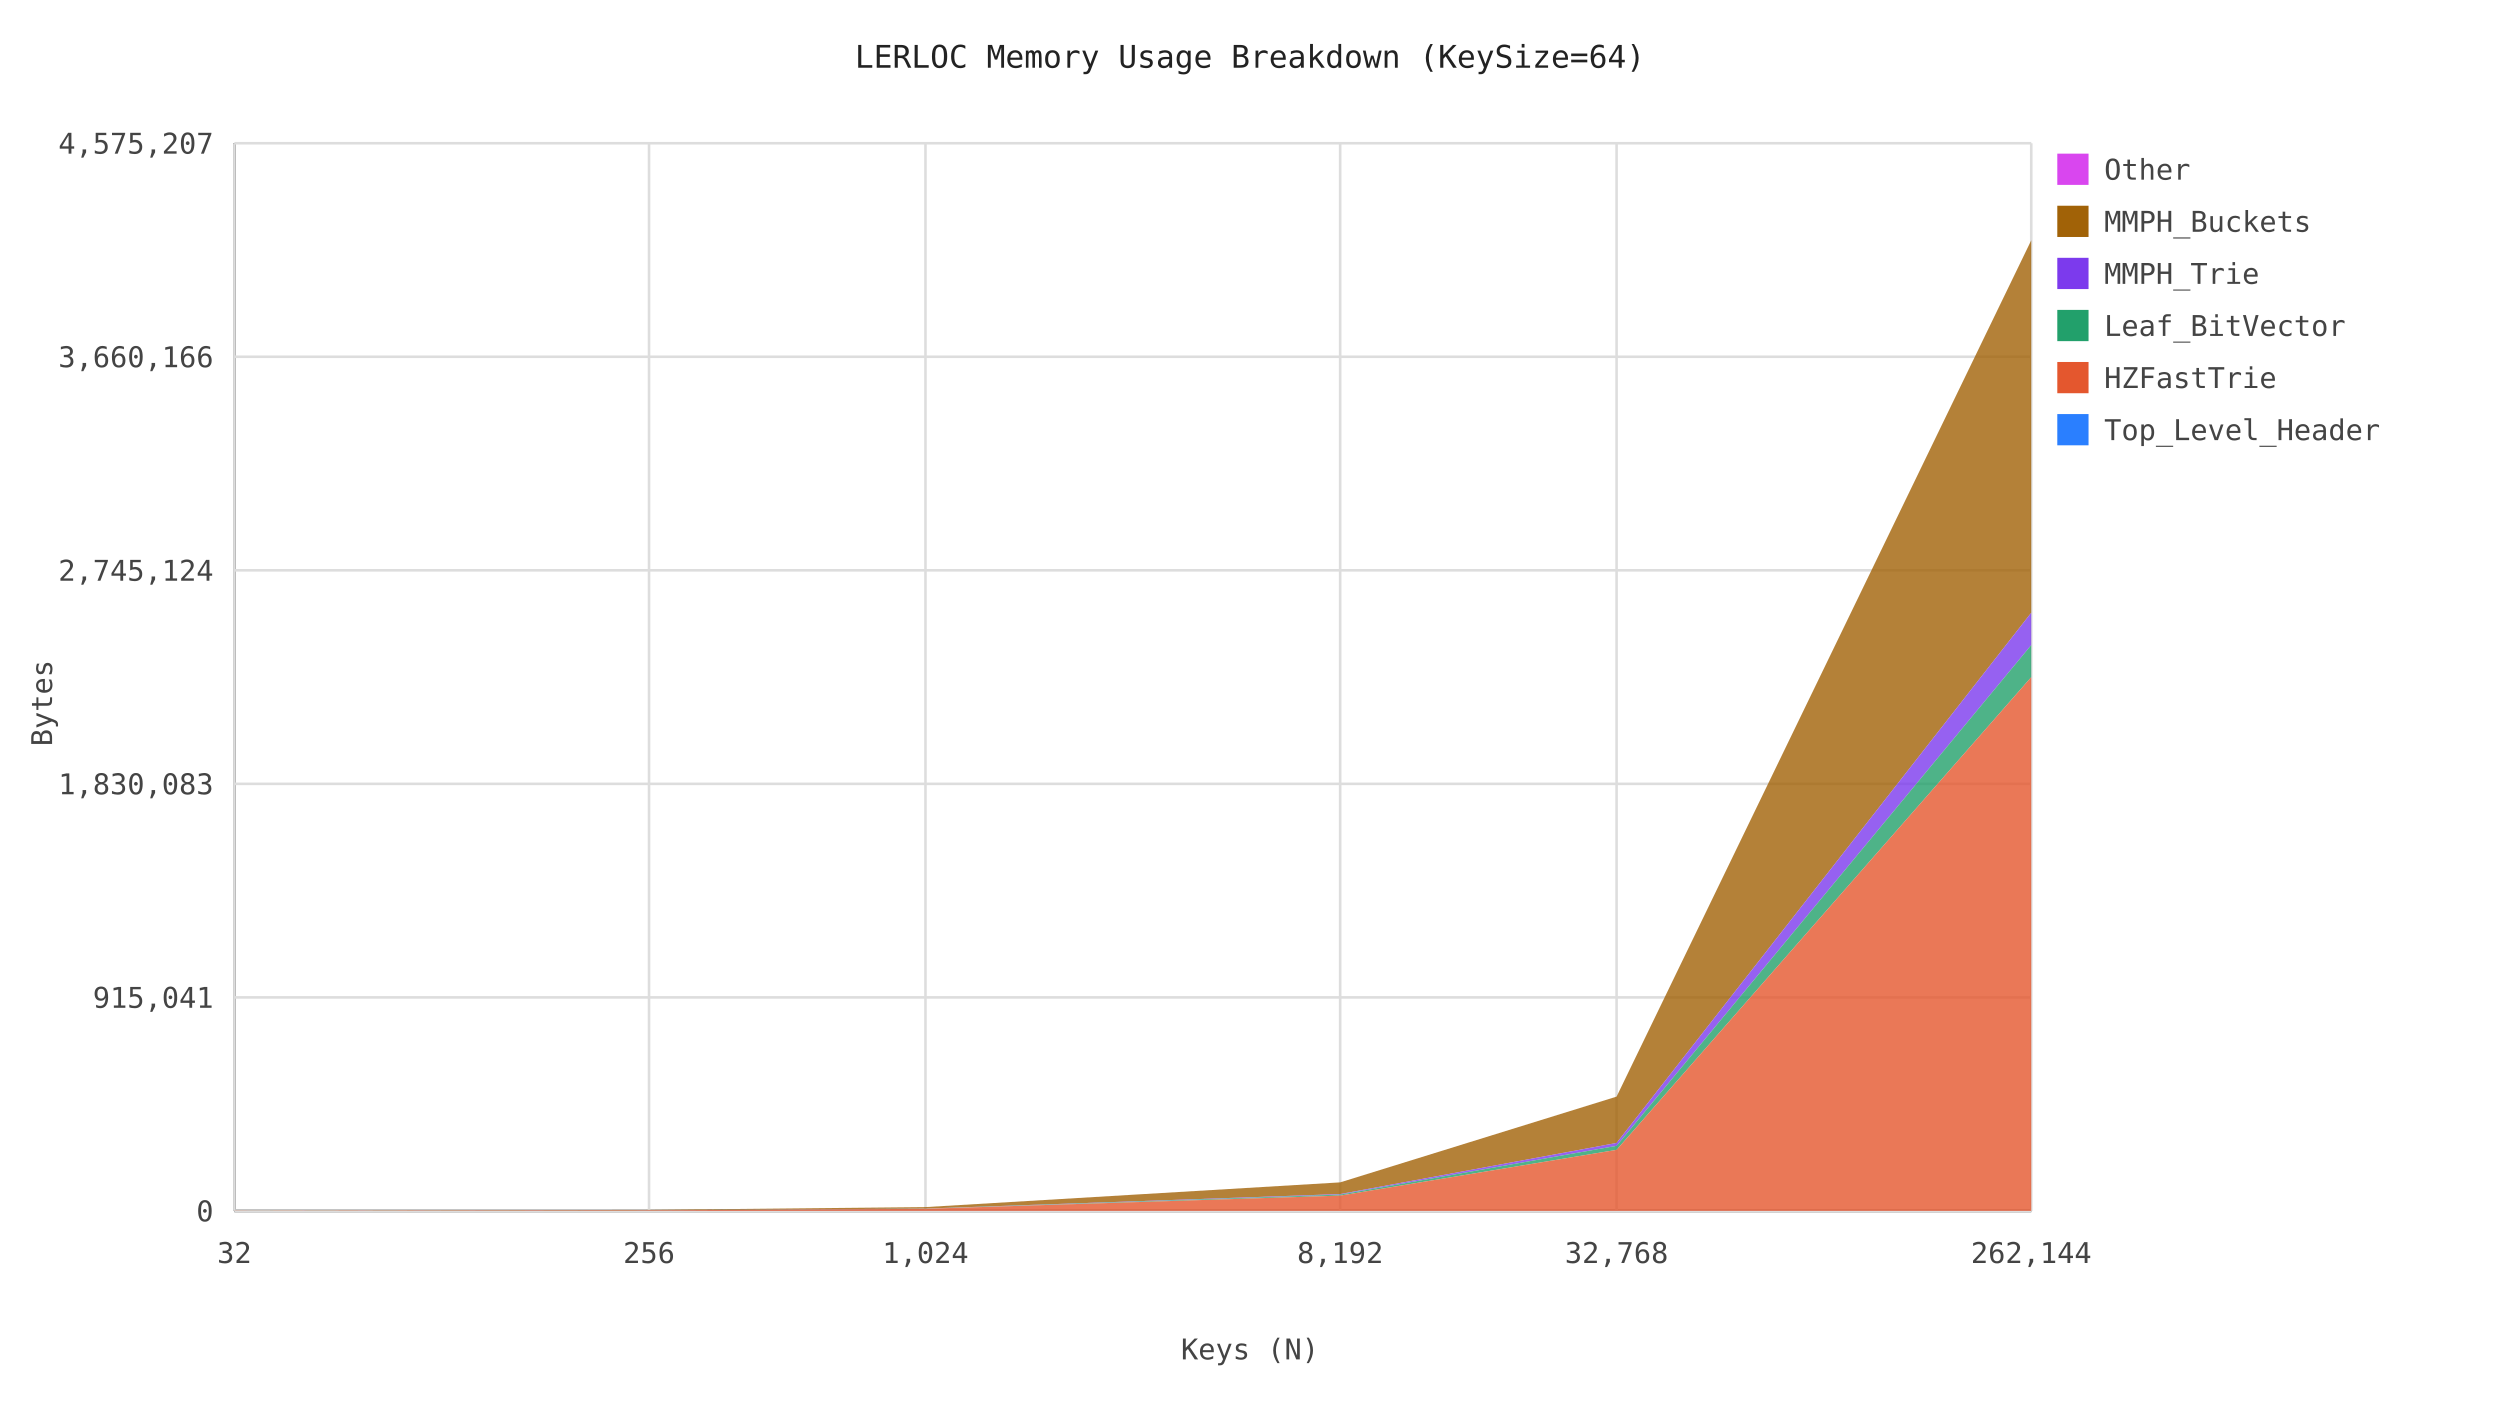
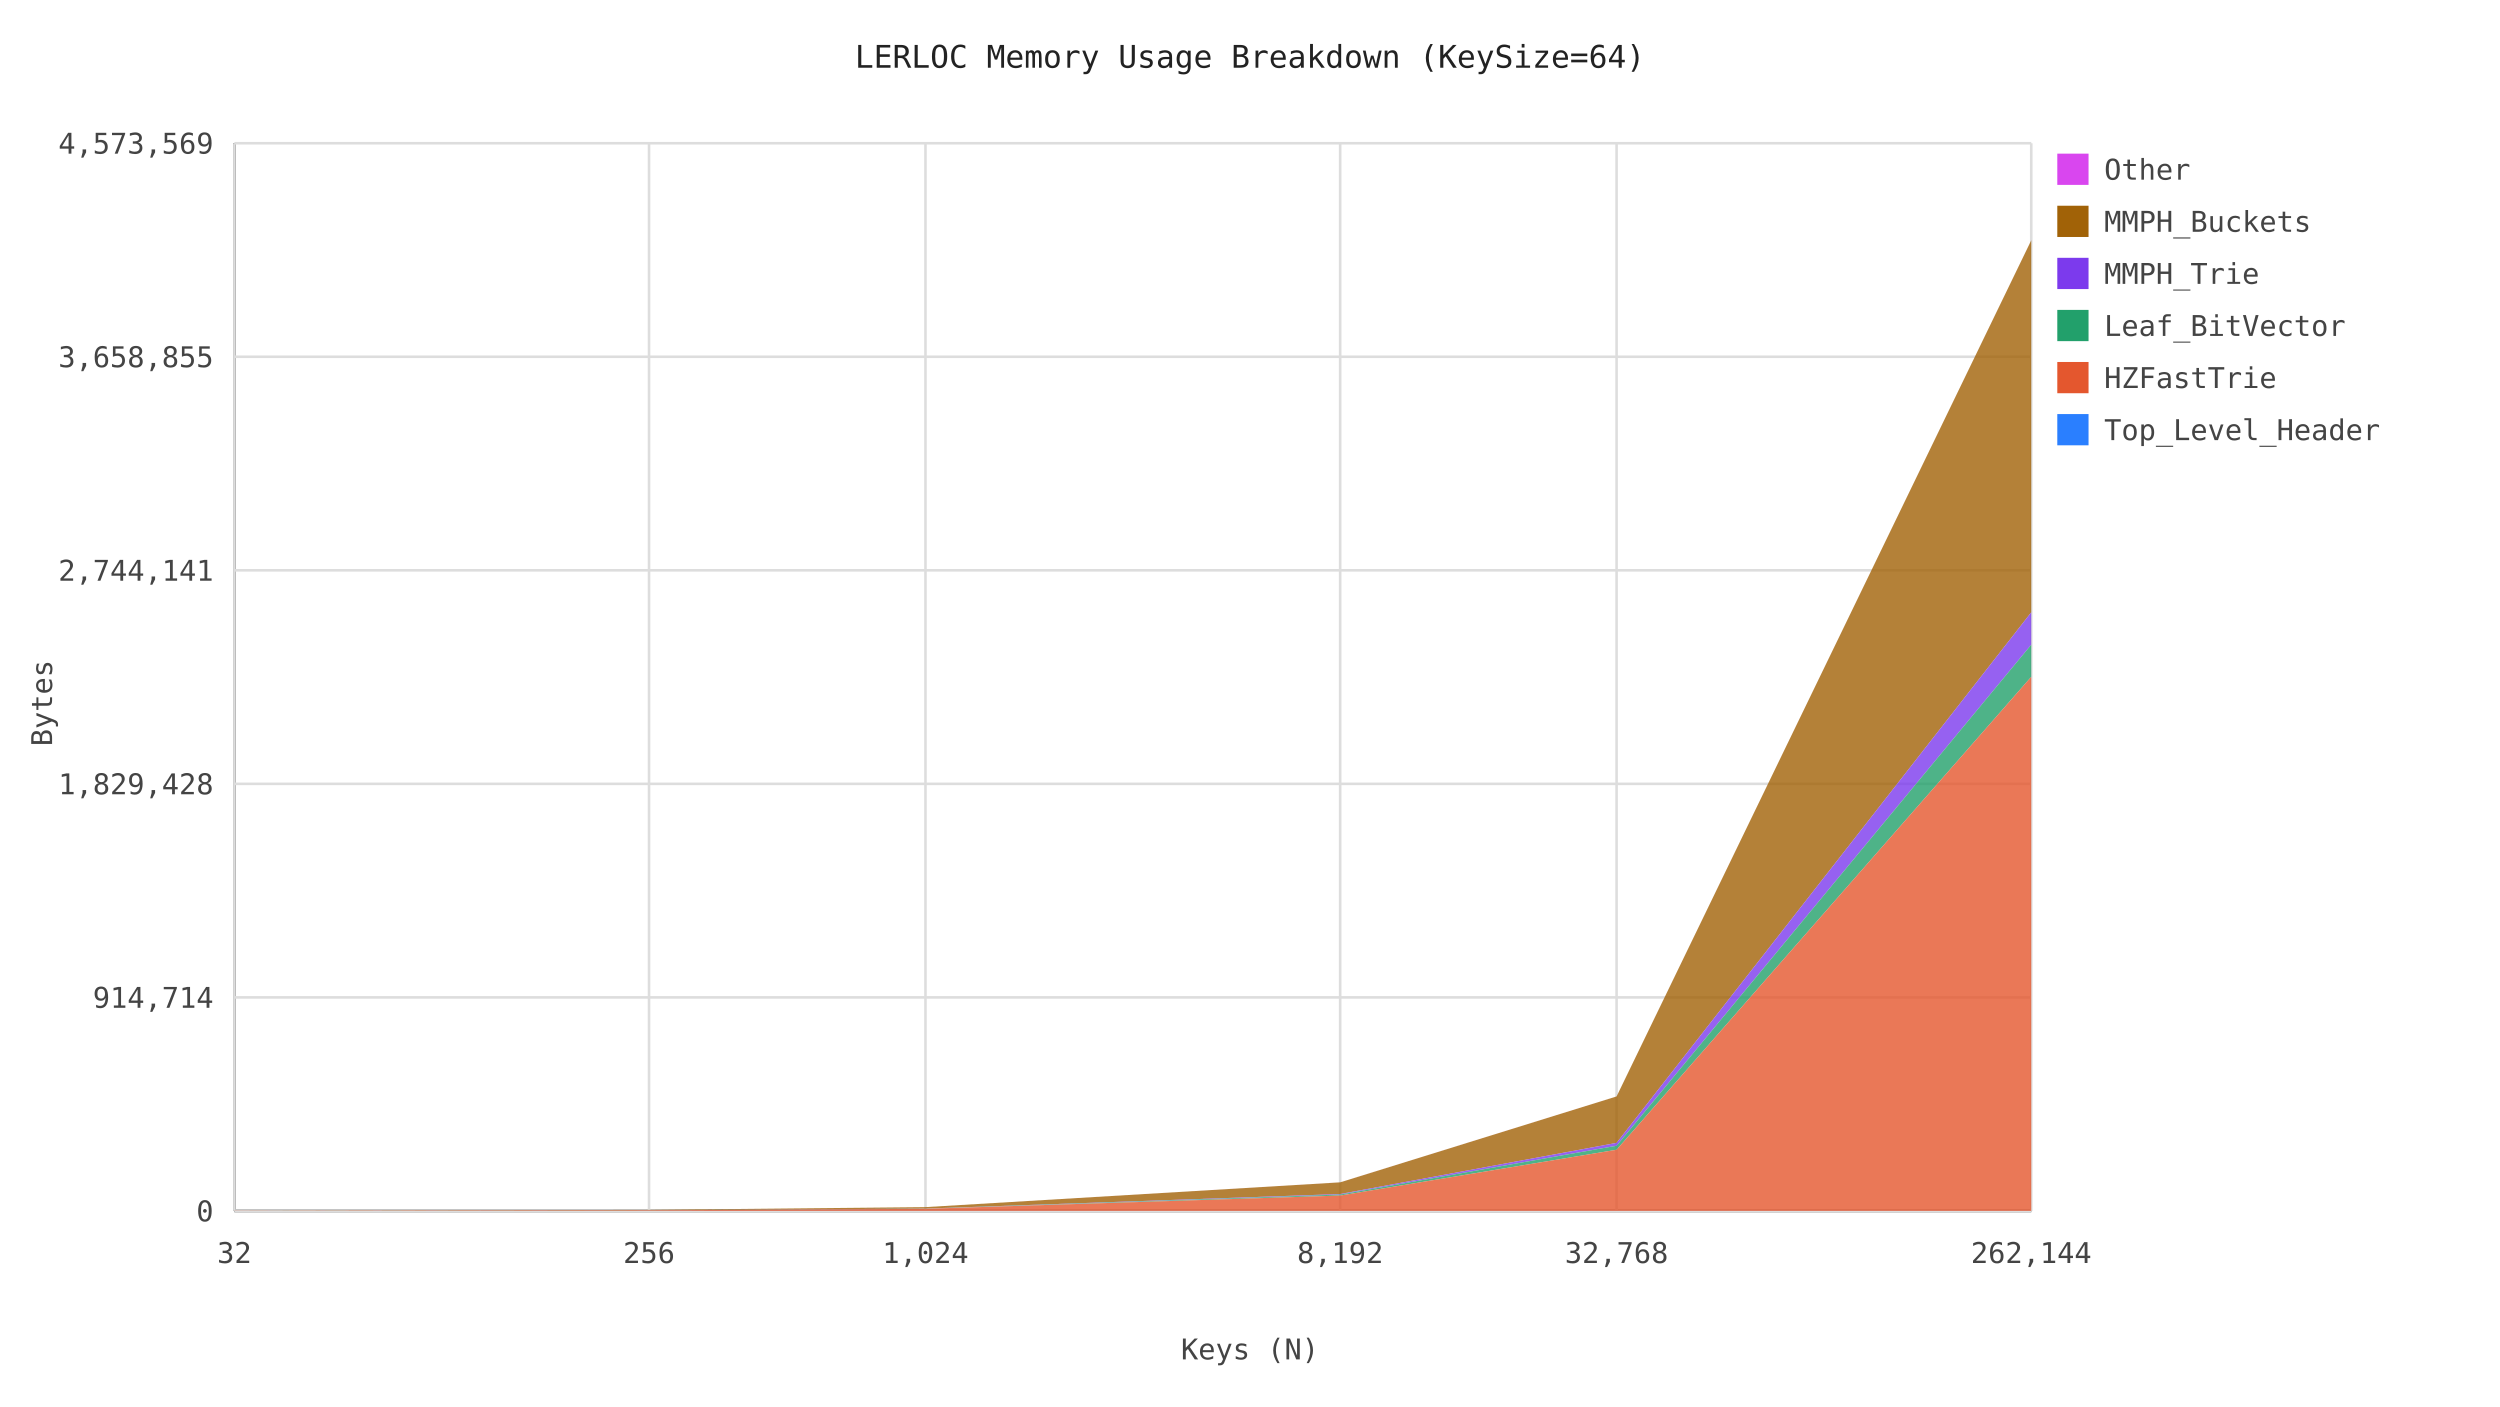
<svg xmlns="http://www.w3.org/2000/svg" width="960.0" height="540.0" viewBox="0 0 960.0 540.0">
  <style>text{font-family:Menlo,Monaco,monospace;font-size:12px;fill:#222} .axis{stroke:#333;stroke-width:1} .grid{stroke:#ddd;stroke-width:1} .label{font-size:11px;fill:#444}</style>
  <text x="480.0" y="26" text-anchor="middle">LERLOC Memory Usage Breakdown (KeySize=64)</text>
  <line class="axis" x1="90.0" y1="465.0" x2="780.0" y2="465.0" />
  <line class="axis" x1="90.0" y1="55.0" x2="90.0" y2="465.0" />
  <line class="grid" x1="90.0" y1="465.00" x2="780.0" y2="465.00" />
  <text class="label" x="82.0" y="469.00" text-anchor="end">0</text>
  <line class="grid" x1="90.0" y1="383.00" x2="780.0" y2="383.00" />
-   <text class="label" x="82.0" y="387.00" text-anchor="end">915,041</text>
+   <text class="label" x="82.0" y="387.00" text-anchor="end">914,714</text>
  <line class="grid" x1="90.0" y1="301.00" x2="780.0" y2="301.00" />
-   <text class="label" x="82.0" y="305.00" text-anchor="end">1,830,083</text>
+   <text class="label" x="82.0" y="305.00" text-anchor="end">1,829,428</text>
  <line class="grid" x1="90.0" y1="219.00" x2="780.0" y2="219.00" />
-   <text class="label" x="82.0" y="223.00" text-anchor="end">2,745,124</text>
+   <text class="label" x="82.0" y="223.00" text-anchor="end">2,744,141</text>
  <line class="grid" x1="90.0" y1="137.00" x2="780.0" y2="137.00" />
-   <text class="label" x="82.0" y="141.00" text-anchor="end">3,660,166</text>
+   <text class="label" x="82.0" y="141.00" text-anchor="end">3,658,855</text>
  <line class="grid" x1="90.0" y1="55.00" x2="780.0" y2="55.00" />
-   <text class="label" x="82.0" y="59.00" text-anchor="end">4,575,207</text>
+   <text class="label" x="82.0" y="59.00" text-anchor="end">4,573,569</text>
  <line class="grid" x1="90.00" y1="55.0" x2="90.00" y2="465.0" />
  <text class="label" x="90.00" y="485.0" text-anchor="middle">32</text>
  <line class="grid" x1="249.23" y1="55.0" x2="249.23" y2="465.0" />
  <text class="label" x="249.23" y="485.0" text-anchor="middle">256</text>
  <line class="grid" x1="355.38" y1="55.0" x2="355.38" y2="465.0" />
  <text class="label" x="355.38" y="485.0" text-anchor="middle">1,024</text>
  <line class="grid" x1="514.62" y1="55.0" x2="514.62" y2="465.0" />
  <text class="label" x="514.62" y="485.0" text-anchor="middle">8,192</text>
  <line class="grid" x1="620.77" y1="55.0" x2="620.77" y2="465.0" />
  <text class="label" x="620.77" y="485.0" text-anchor="middle">32,768</text>
  <line class="grid" x1="780.00" y1="55.0" x2="780.00" y2="465.0" />
  <text class="label" x="780.00" y="485.0" text-anchor="middle">262,144</text>
-   <polygon fill="#d946ef" fill-opacity="0.8" points="90.00,464.91 249.23,464.60 355.38,463.52 514.62,454.03 620.77,421.10 780.00,92.27 780.00,92.27 620.77,421.10 514.62,454.03 355.38,463.52 249.23,464.60 90.00,464.91" />
-   <polygon fill="#a16207" fill-opacity="0.8" points="90.00,464.91 249.23,464.60 355.38,463.52 514.62,454.03 620.77,421.10 780.00,92.27 780.00,235.28 620.77,438.89 514.62,458.52 355.38,464.10 249.23,464.75 90.00,464.94" />
-   <polygon fill="#7c3aed" fill-opacity="0.8" points="90.00,464.94 249.23,464.75 355.38,464.10 514.62,458.52 620.77,438.89 780.00,235.28 780.00,247.71 620.77,440.00 514.62,458.73 355.38,464.13 249.23,464.76 90.00,464.94" />
-   <polygon fill="#22a06b" fill-opacity="0.8" points="90.00,464.94 249.23,464.76 355.38,464.13 514.62,458.73 620.77,440.00 780.00,247.71 780.00,260.02 620.77,441.54 514.62,459.11 355.38,464.18 249.23,464.78 90.00,464.95" />
-   <polygon fill="#e4572e" fill-opacity="0.8" points="90.00,464.95 249.23,464.78 355.38,464.18 514.62,459.11 620.77,441.54 780.00,260.02 780.00,464.99 620.77,464.99 514.62,464.99 355.38,464.99 249.23,464.99 90.00,464.99" />
+   <polygon fill="#d946ef" fill-opacity="0.8" points="90.00,464.92 249.23,464.60 355.38,463.53 514.62,454.01 620.77,421.02 780.00,92.27 780.00,92.28 620.77,421.03 514.62,454.02 355.38,463.53 249.23,464.60 90.00,464.92" />
+   <polygon fill="#a16207" fill-opacity="0.8" points="90.00,464.92 249.23,464.60 355.38,463.53 514.62,454.02 620.77,421.03 780.00,92.28 780.00,235.12 620.77,438.86 514.62,458.50 355.38,464.10 249.23,464.75 90.00,464.95" />
+   <polygon fill="#7c3aed" fill-opacity="0.8" points="90.00,464.95 249.23,464.75 355.38,464.10 514.62,458.50 620.77,438.86 780.00,235.12 780.00,247.57 620.77,439.96 514.62,458.71 355.38,464.13 249.23,464.76 90.00,464.95" />
+   <polygon fill="#22a06b" fill-opacity="0.8" points="90.00,464.95 249.23,464.76 355.38,464.13 514.62,458.71 620.77,439.96 780.00,247.57 780.00,259.89 620.77,441.50 514.62,459.09 355.38,464.18 249.23,464.77 90.00,464.96" />
+   <polygon fill="#e4572e" fill-opacity="0.8" points="90.00,464.96 249.23,464.77 355.38,464.18 514.62,459.09 620.77,441.50 780.00,259.89 780.00,464.99 620.77,464.99 514.62,464.99 355.38,464.99 249.23,464.99 90.00,464.99" />
  <polygon fill="#2a7fff" fill-opacity="0.8" points="90.00,464.99 249.23,464.99 355.38,464.99 514.62,464.99 620.77,464.99 780.00,464.99 780.00,465.00 90.00,465.00" />
  <rect x="790.0" y="59.0" width="12" height="12" fill="#d946ef" />
  <text class="label" x="808.0" y="69.0">Other</text>
  <rect x="790.0" y="79.0" width="12" height="12" fill="#a16207" />
  <text class="label" x="808.0" y="89.0">MMPH_Buckets</text>
  <rect x="790.0" y="99.0" width="12" height="12" fill="#7c3aed" />
  <text class="label" x="808.0" y="109.0">MMPH_Trie</text>
  <rect x="790.0" y="119.0" width="12" height="12" fill="#22a06b" />
  <text class="label" x="808.0" y="129.0">Leaf_BitVector</text>
  <rect x="790.0" y="139.0" width="12" height="12" fill="#e4572e" />
  <text class="label" x="808.0" y="149.0">HZFastTrie</text>
  <rect x="790.0" y="159.0" width="12" height="12" fill="#2a7fff" />
  <text class="label" x="808.0" y="169.0">Top_Level_Header</text>
  <text class="label" x="480.0" y="522.0" text-anchor="middle">Keys (N)</text>
  <text class="label" transform="translate(20,270.0) rotate(-90)" text-anchor="middle">Bytes</text>
</svg>
